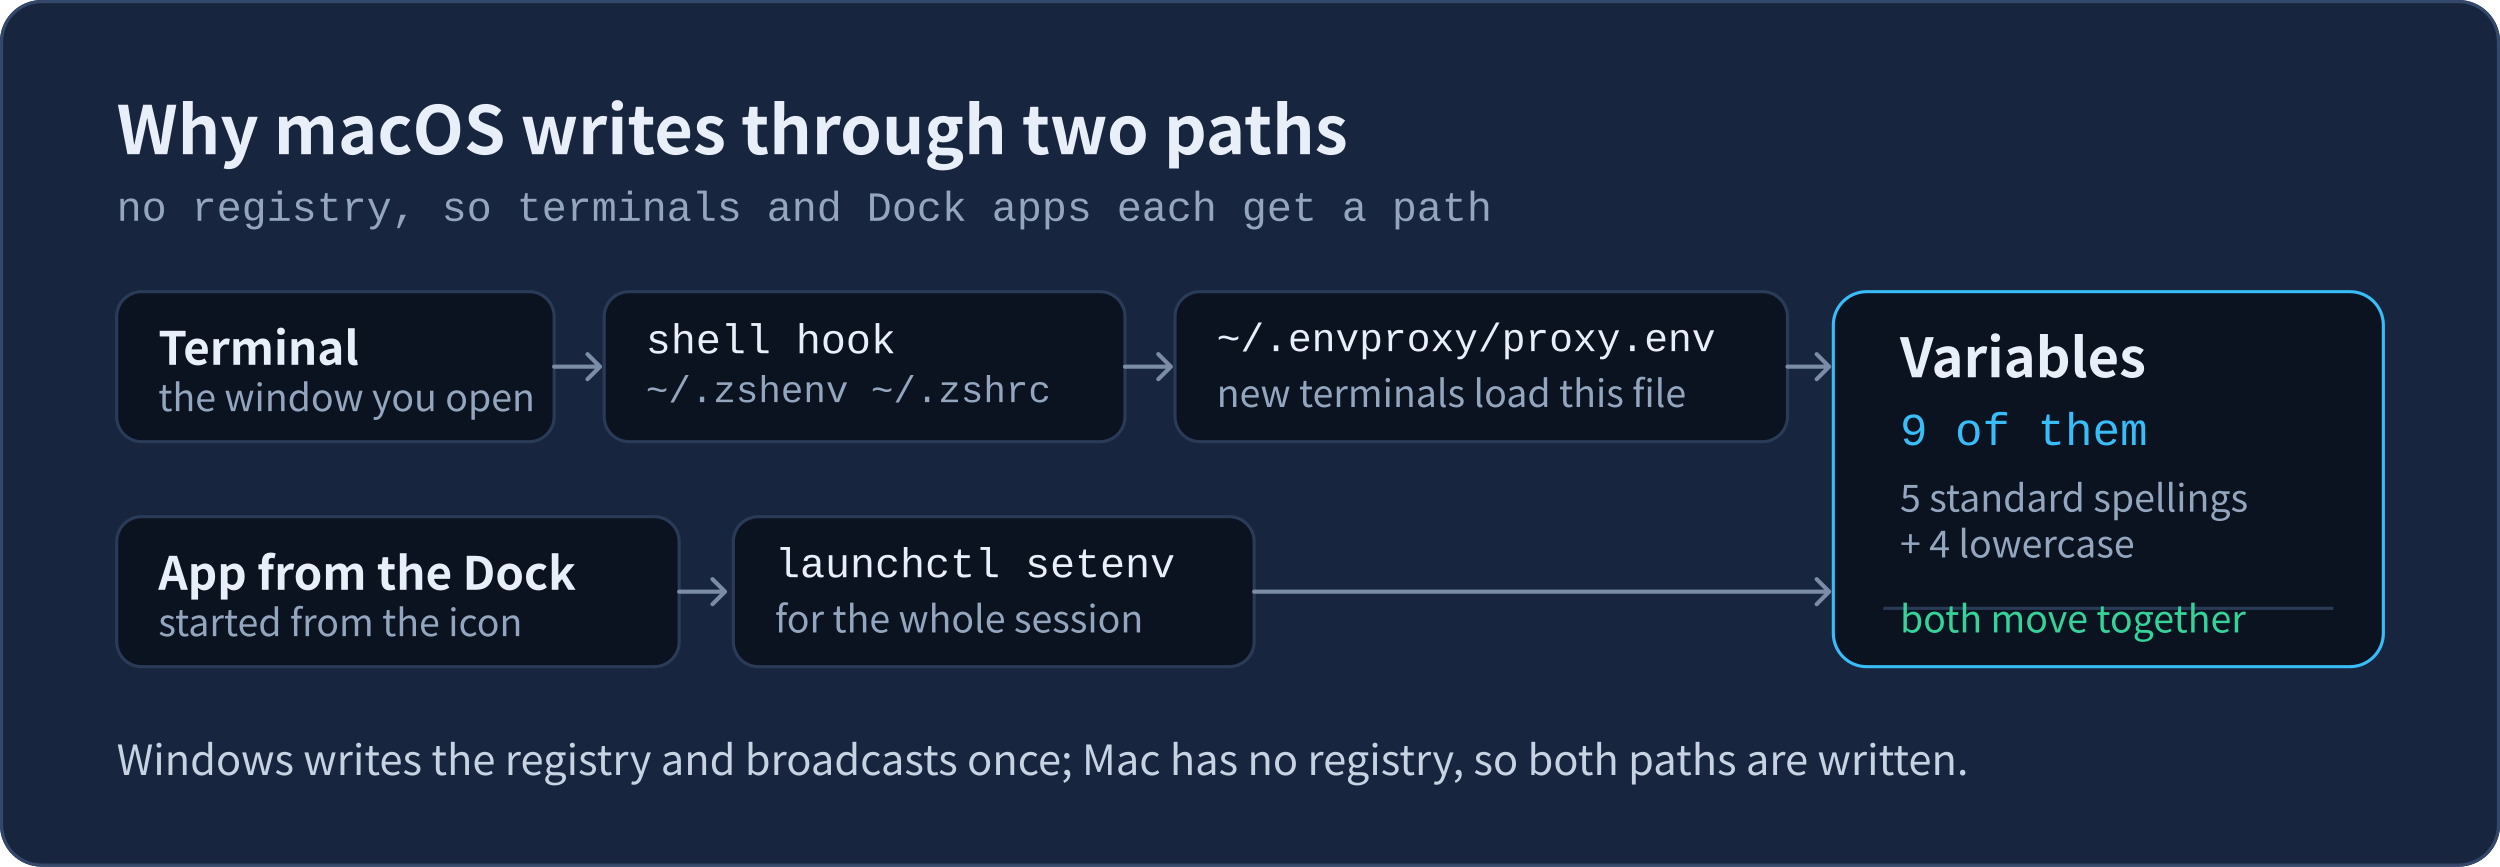
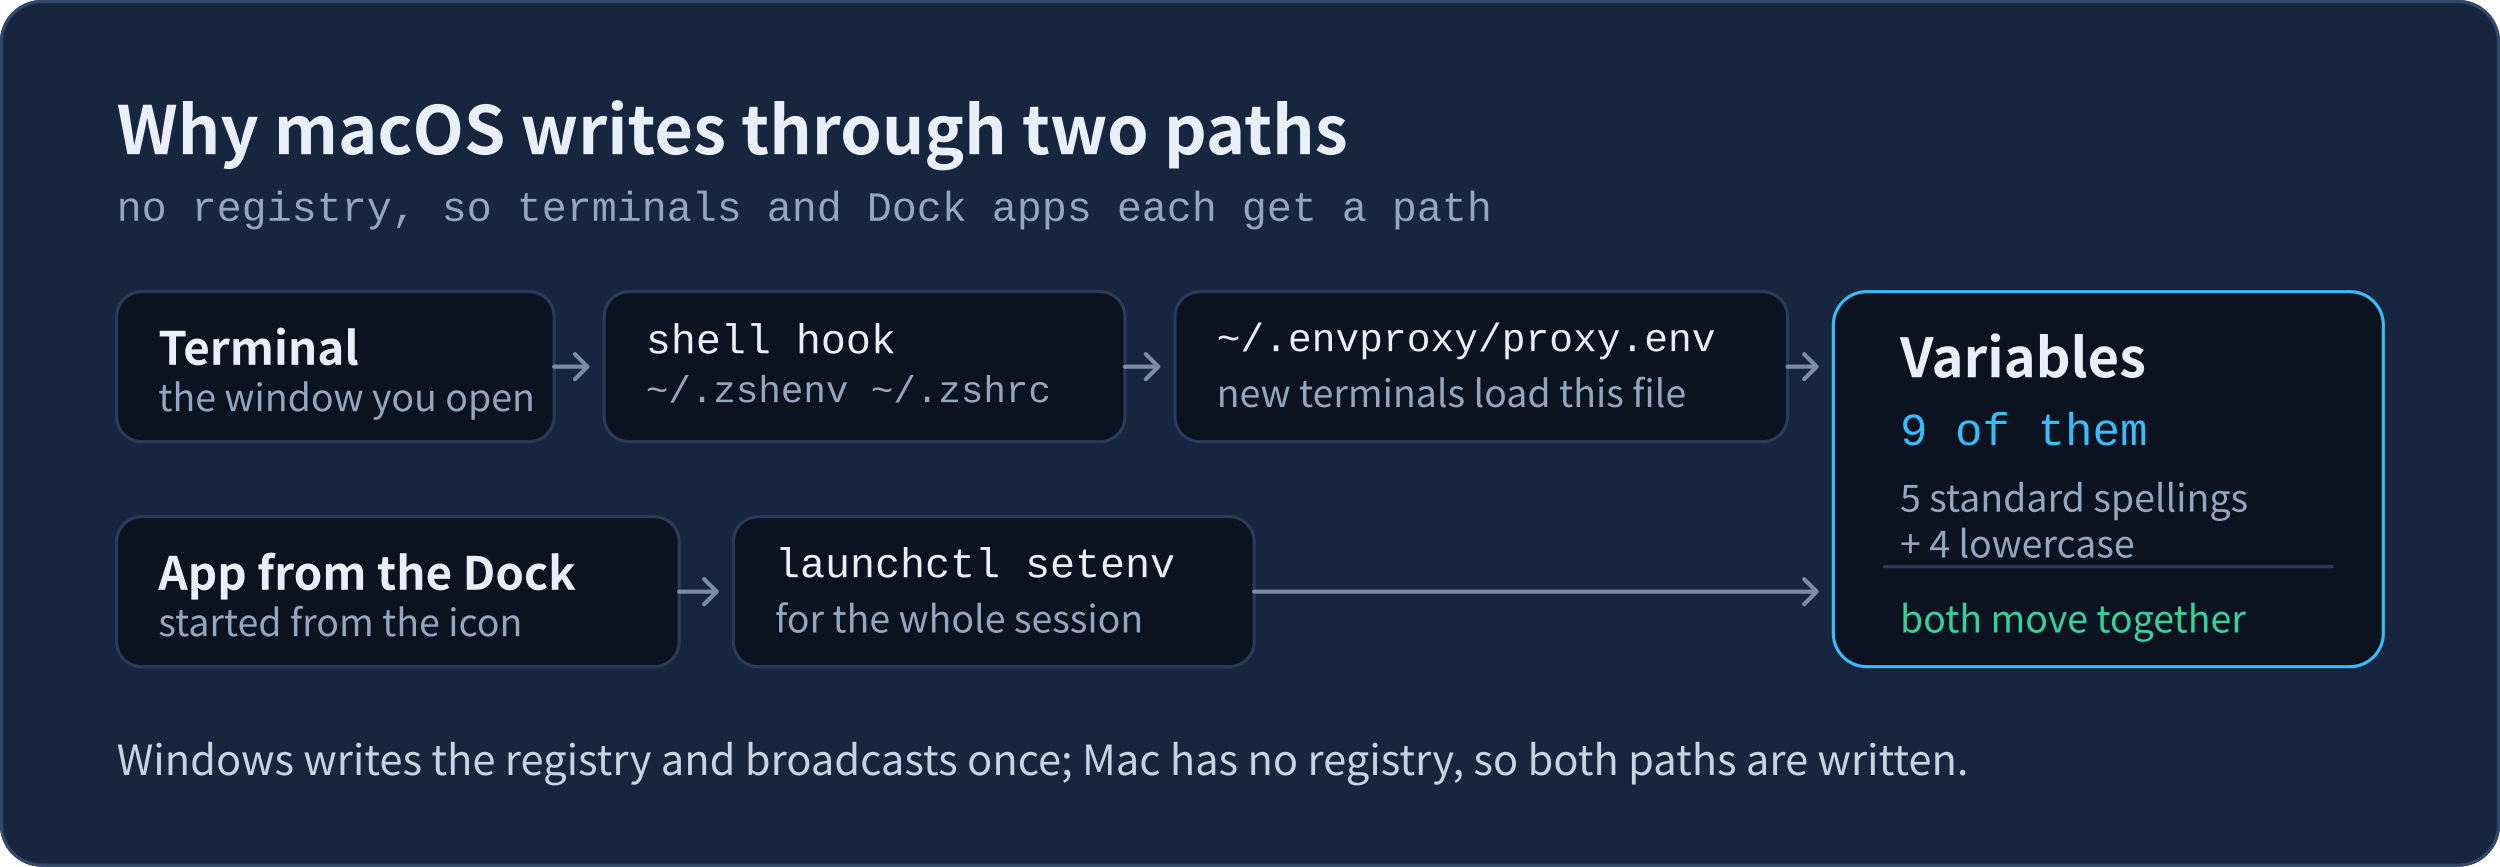
<svg xmlns="http://www.w3.org/2000/svg" width="1200" height="416" viewBox="0 0 1200 416" role="img" aria-labelledby="macTitle macDesc" font-family="-apple-system, BlinkMacSystemFont, 'Segoe UI', 'PingFang SC', 'Noto Sans CJK SC', sans-serif">
  <rect width="1200" height="416" rx="20" fill="#17263E" />
  <rect x="0.75" y="0.75" width="1198.5" height="414.5" rx="19.25" fill="none" stroke="#33486B" stroke-width="1.5" />
  <g id="heading">
    <text x="56" y="74" font-size="32" font-weight="700" fill="#E9EFF8">Why macOS writes through two paths</text>
    <text x="56" y="106" font-family="ui-monospace, SFMono-Regular, Menlo, Consolas, 'Liberation Mono', monospace" font-size="20" fill="#94A6BE">no registry, so terminals and Dock apps each get a path</text>
  </g>
  <g id="terminal-path">
    <rect x="56" y="140" width="210" height="72" rx="12" fill="#0B1220" stroke="#2A3B58" stroke-width="1.5" />
    <text x="76" y="165.5" dominant-baseline="central" font-size="22" font-weight="700" fill="#E9EFF8">Terminal</text>
    <text x="76" y="189.5" dominant-baseline="central" font-size="18" fill="#94A6BE">the window you open</text>
    <rect x="290" y="140" width="250" height="72" rx="12" fill="#0B1220" stroke="#2A3B58" stroke-width="1.5" />
    <text x="310" y="164.25" dominant-baseline="central" font-family="ui-monospace, SFMono-Regular, Menlo, Consolas, 'Liberation Mono', monospace" font-size="20" fill="#E9EFF8">shell hook</text>
    <text x="310" y="188.25" dominant-baseline="central" font-family="ui-monospace, SFMono-Regular, Menlo, Consolas, 'Liberation Mono', monospace" font-size="18" fill="#94A6BE">~/.zshenv  ~/.zshrc</text>
    <rect x="564" y="140" width="294" height="72" rx="12" fill="#0B1220" stroke="#2A3B58" stroke-width="1.5" />
    <text x="584" y="163.5" dominant-baseline="central" font-family="ui-monospace, SFMono-Regular, Menlo, Consolas, 'Liberation Mono', monospace" font-size="19" fill="#E9EFF8">~/.envproxy/proxy.env</text>
    <text x="584" y="187.5" dominant-baseline="central" font-size="18" fill="#94A6BE">new terminals load this file</text>
  </g>
  <g id="dock-path">
    <rect x="56" y="248" width="270" height="72" rx="12" fill="#0B1220" stroke="#2A3B58" stroke-width="1.5" />
    <text x="76" y="273.5" dominant-baseline="central" font-size="22" font-weight="700" fill="#E9EFF8">App from the Dock</text>
    <text x="76" y="297.5" dominant-baseline="central" font-size="18" fill="#94A6BE">started from the icon</text>
    <rect x="352" y="248" width="250" height="72" rx="12" fill="#0B1220" stroke="#2A3B58" stroke-width="1.5" />
    <text x="372" y="271.75" dominant-baseline="central" font-family="ui-monospace, SFMono-Regular, Menlo, Consolas, 'Liberation Mono', monospace" font-size="20" fill="#E9EFF8">launchctl setenv</text>
    <text x="372" y="295.75" dominant-baseline="central" font-size="18" fill="#94A6BE">for the whole session</text>
  </g>
  <g id="arrows" fill="none" stroke="#7A8CA6" stroke-width="2" stroke-linecap="round" stroke-linejoin="round">
-     <path d="M266 176H288M282 170L288 176L282 182" />
-     <path d="M540 176H562M556 170L562 176L556 182" />
-     <path d="M858 176H878M872 170L878 176L872 182" />
-     <path d="M326 284H348M342 278L348 284L342 290" />
-     <path d="M602 284H878M872 278L878 284L872 290" />
+     <path d="M266 176H282M276 170L282 176L276 182" />
+     <path d="M540 176H556M550 170L556 176L550 182" />
+     <path d="M858 176H872M866 170L872 176L866 182" />
+     <path d="M326 284H344M338 278L344 284L338 290" />
+     <path d="M602 284H872M866 278L872 284L866 290" />
  </g>
  <g id="variables">
    <rect x="880" y="140" width="264" height="180" rx="16" fill="#0B1220" stroke="#38BDF8" stroke-width="1.5" />
    <text x="912" y="169.75" dominant-baseline="central" font-size="26" font-weight="700" fill="#E9EFF8">Variables</text>
    <text x="912" y="207.75" dominant-baseline="central" font-family="ui-monospace, SFMono-Regular, Menlo, Consolas, 'Liberation Mono', monospace" font-size="22" fill="#38BDF8">9 of them</text>
    <text x="912" y="237.75" dominant-baseline="central" font-size="18" fill="#94A6BE">5 standard spellings</text>
    <text x="912" y="259.75" dominant-baseline="central" font-size="18" fill="#94A6BE">+ 4 lowercase</text>
-     <path d="M904 292H1120" fill="none" stroke="#2A3B58" stroke-width="1.5" />
+     <path d="M904 272H1120" fill="none" stroke="#2A3B58" stroke-width="1.5" />
    <text x="912" y="295.75" dominant-baseline="central" font-size="18" fill="#34D399">both move together</text>
  </g>
  <text x="56" y="372" font-size="20" fill="#C7D3E3">Windows writes the registry and broadcasts once; Mac has no registry, so both paths are written.</text>
</svg>
